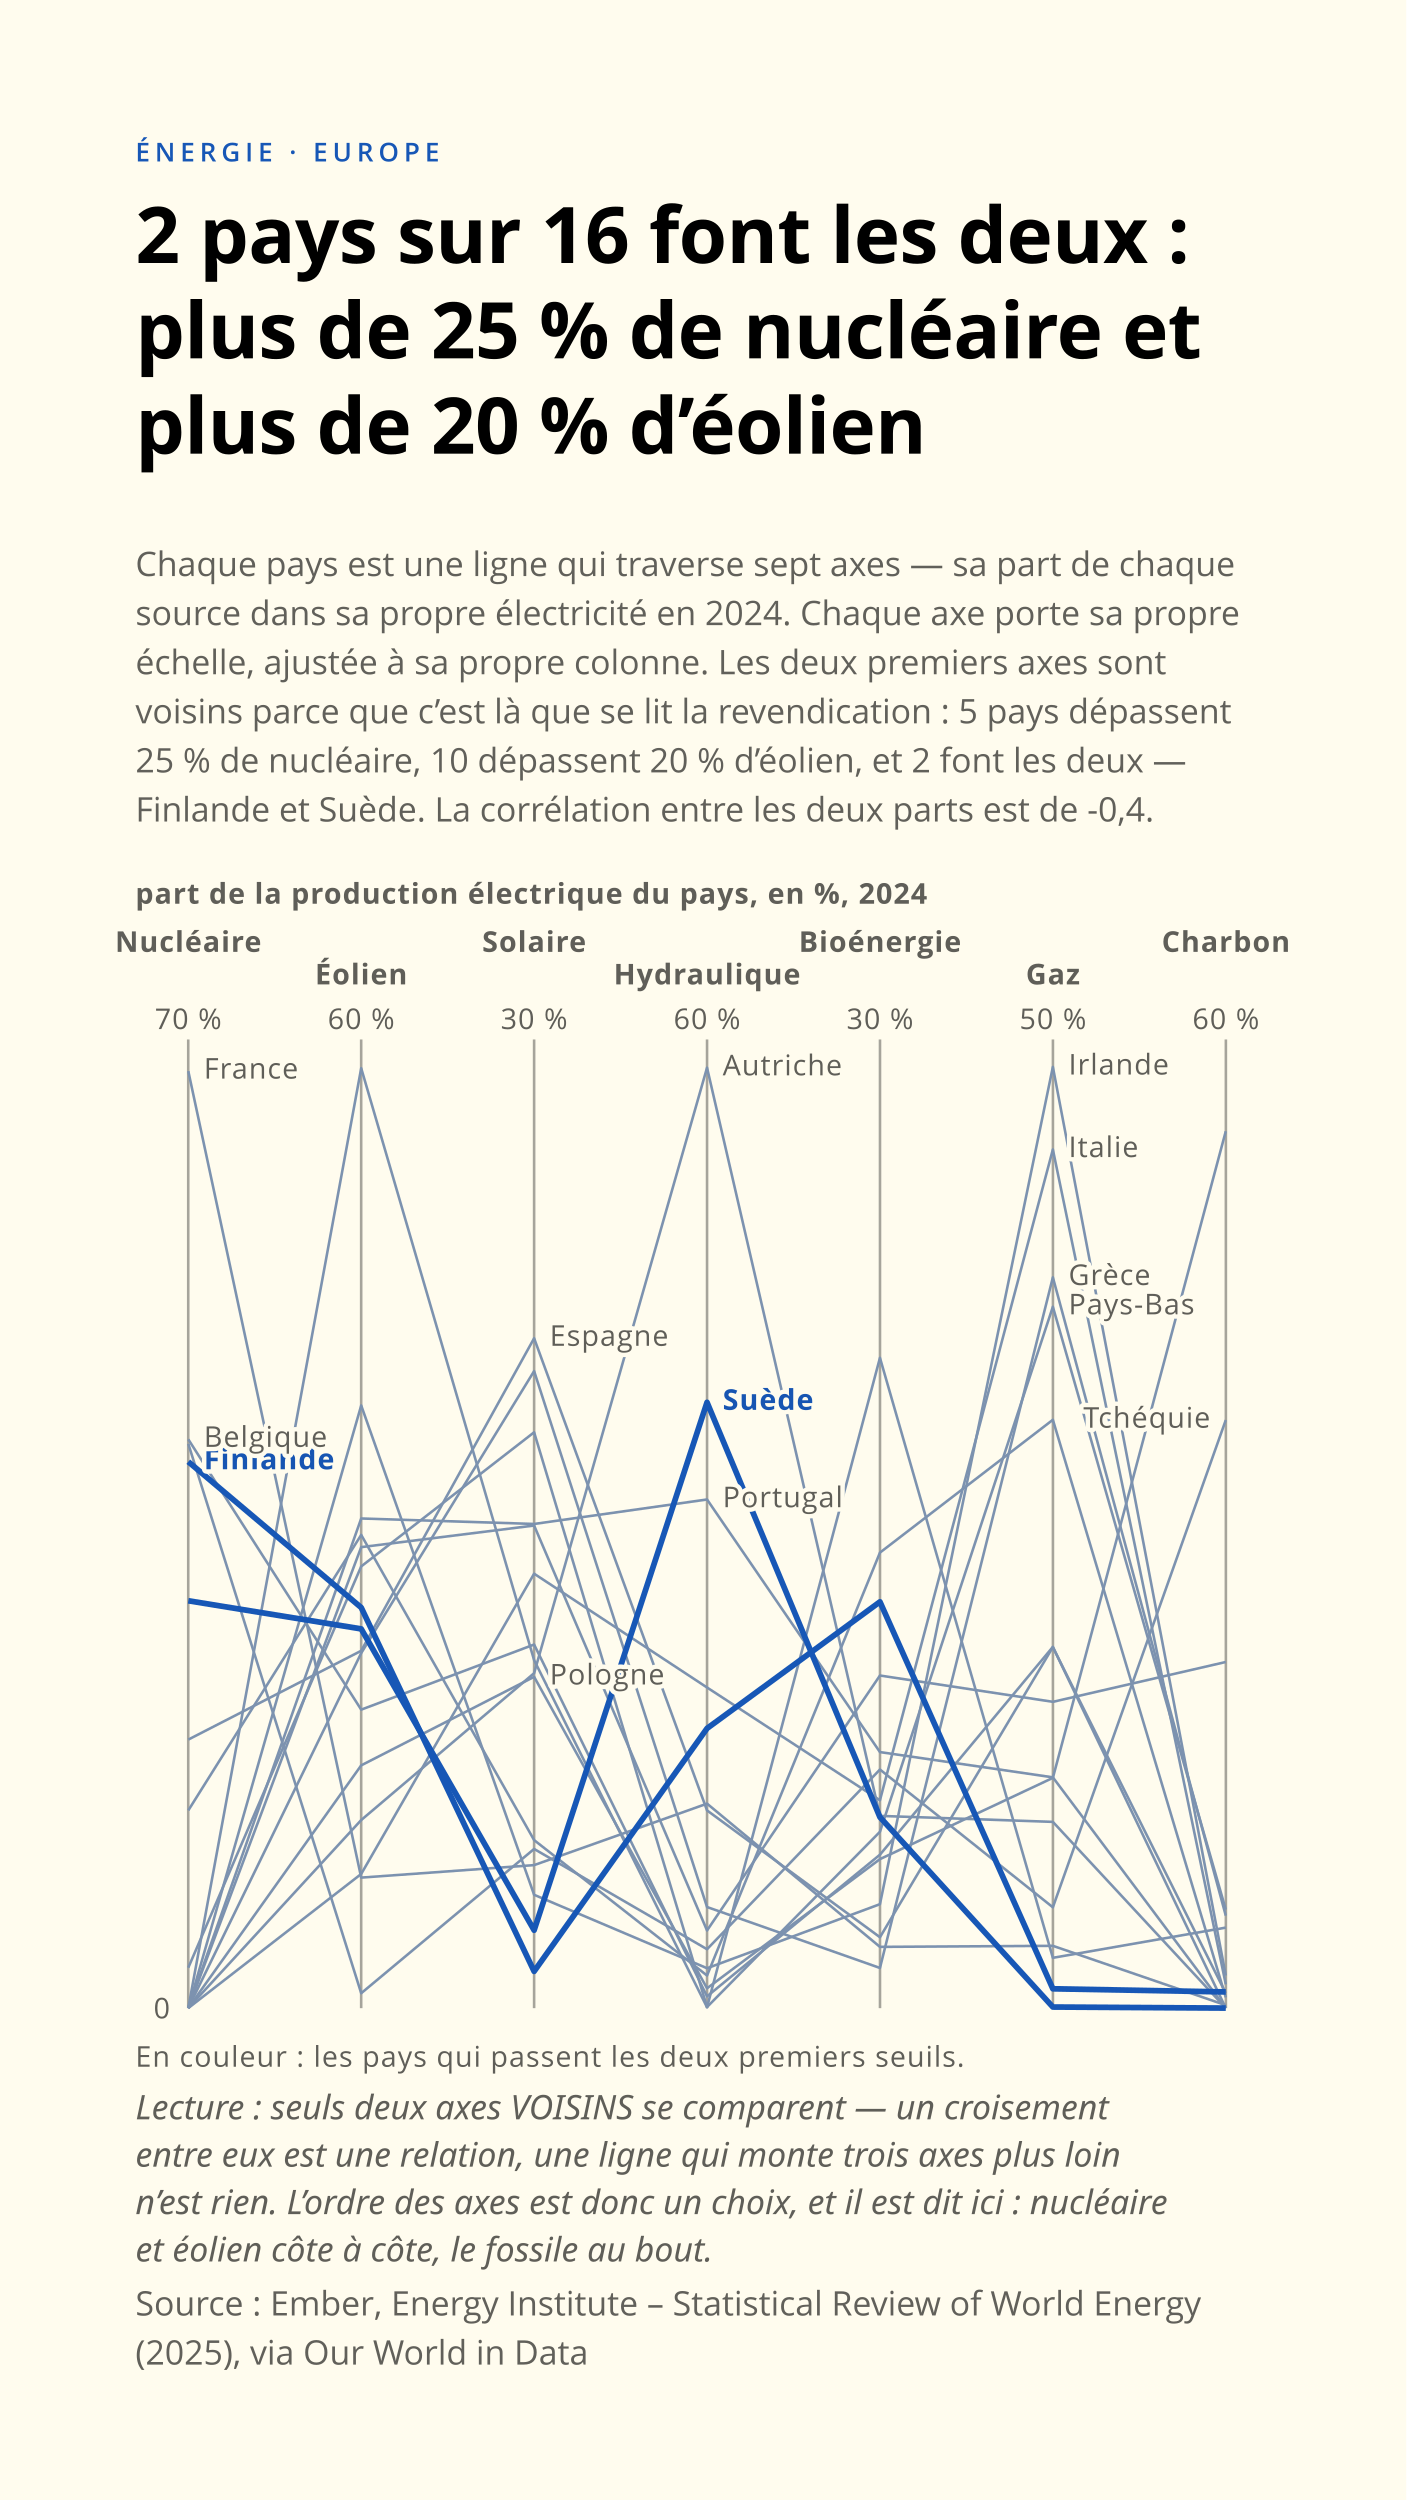
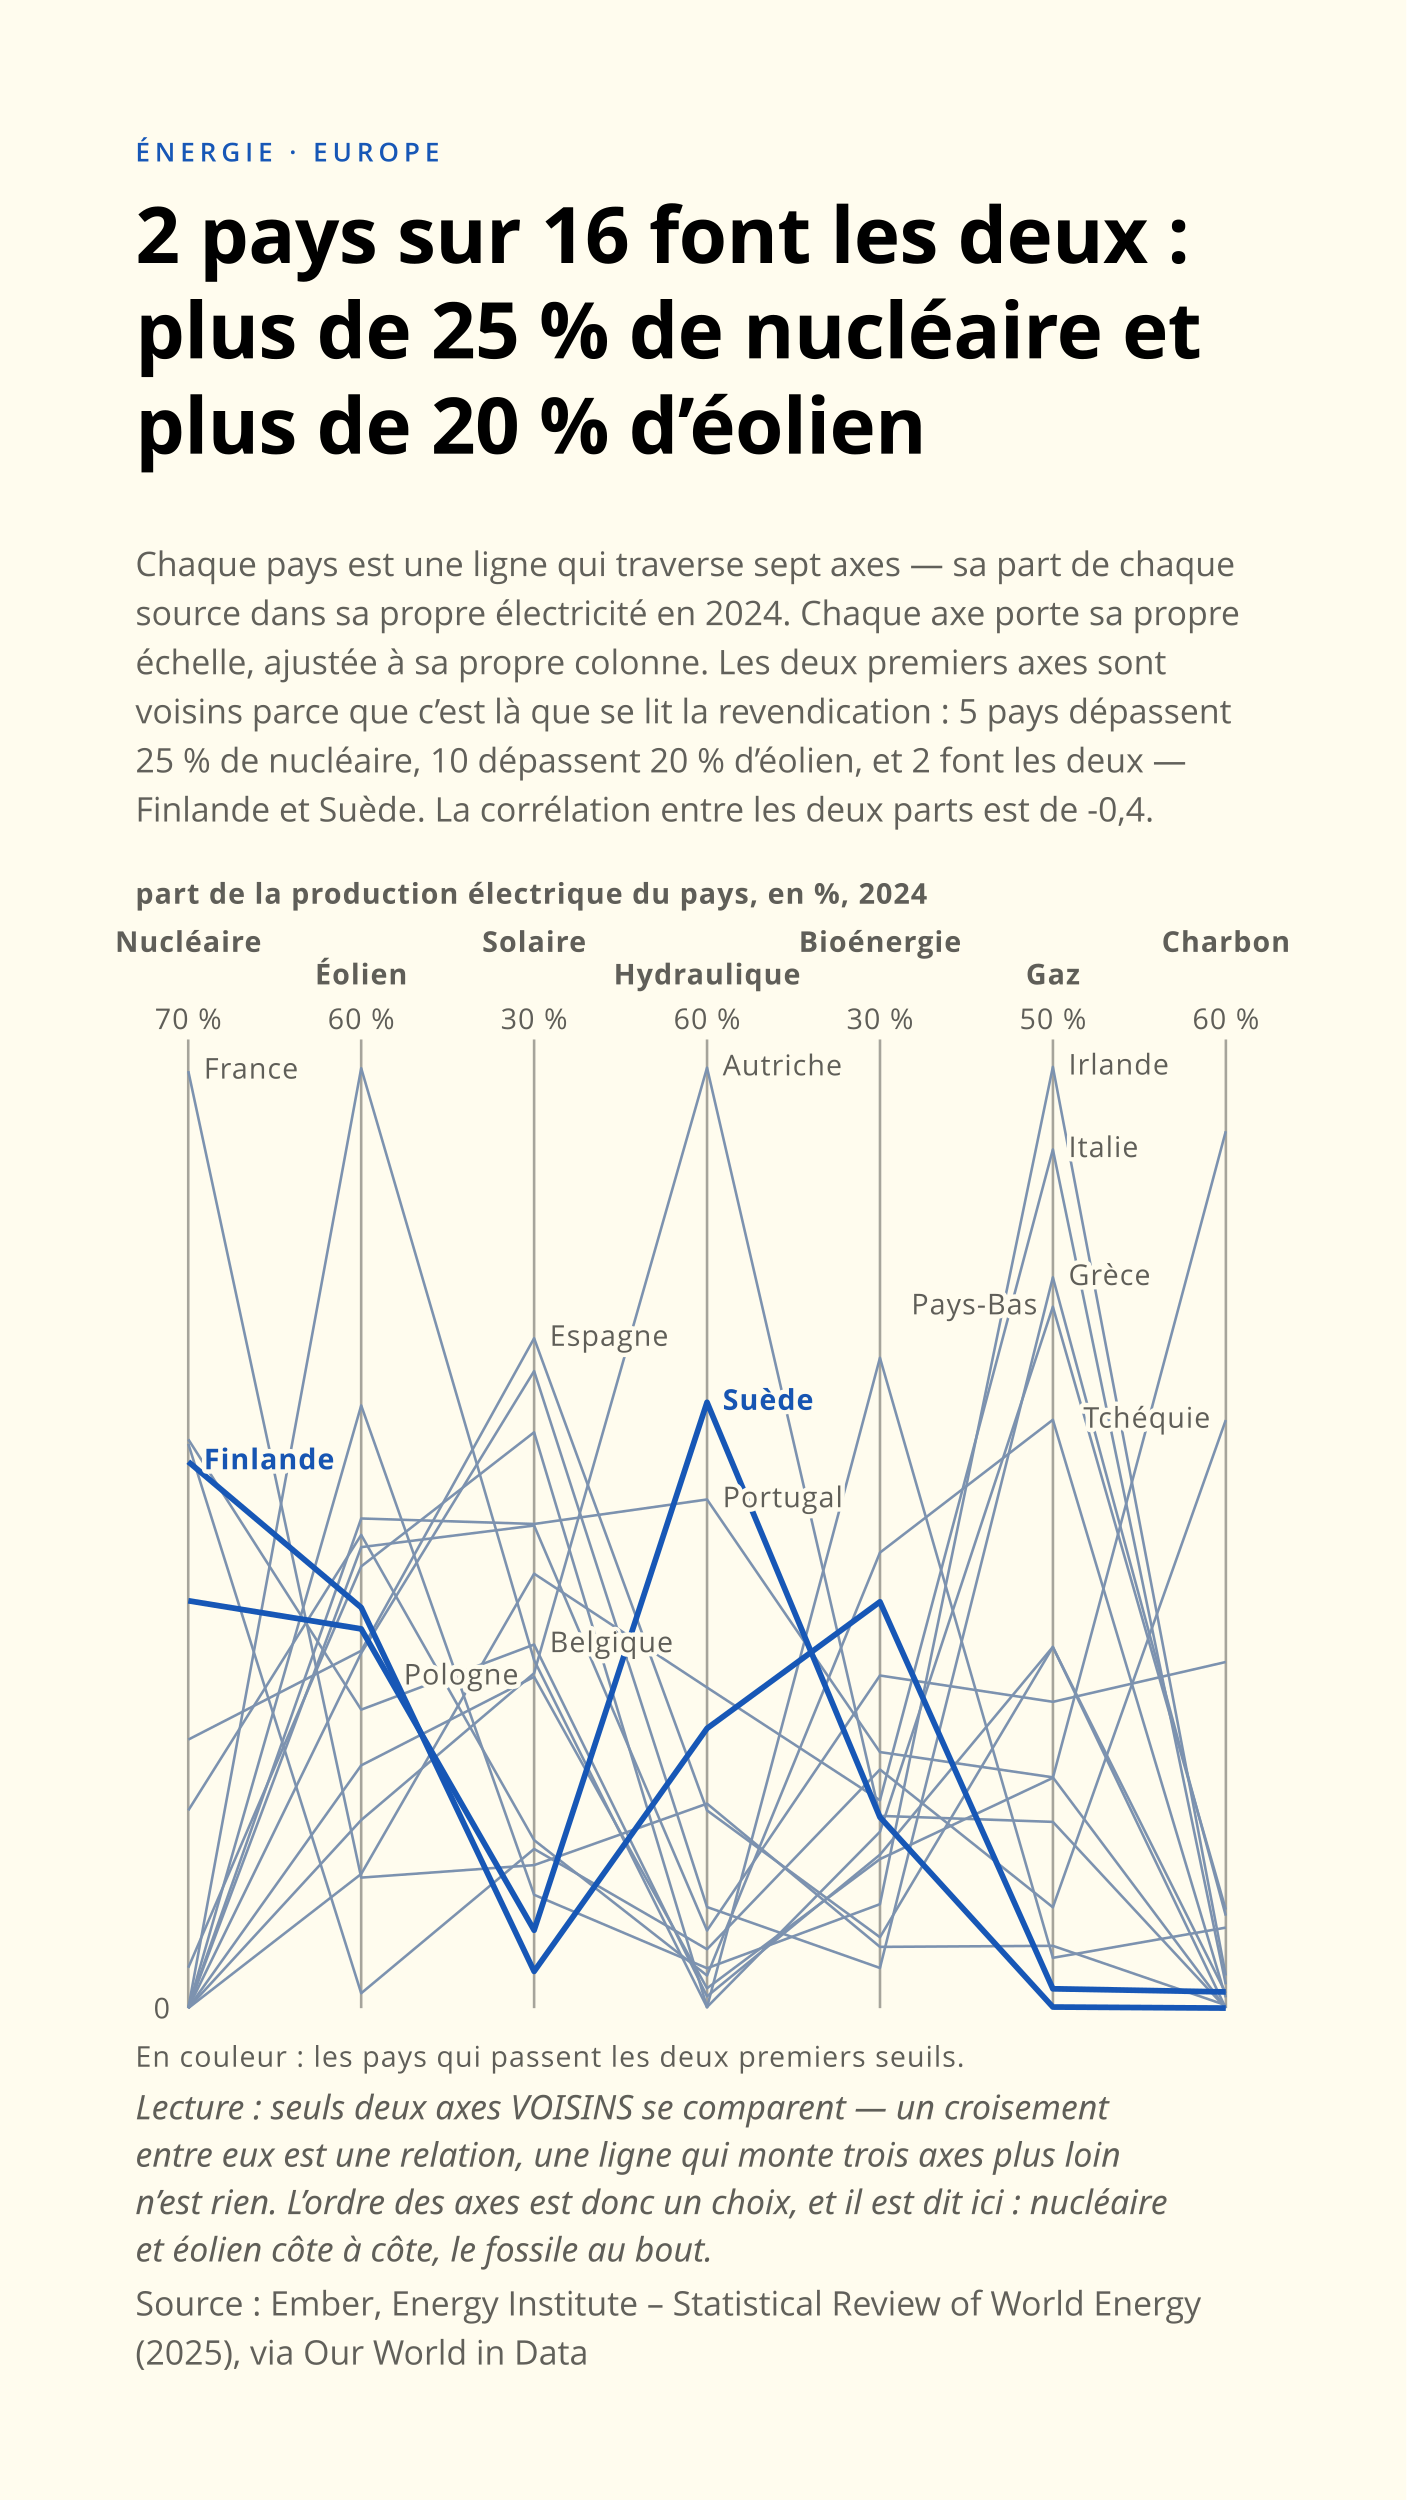
<svg xmlns="http://www.w3.org/2000/svg" width="540" height="960" viewBox="0 0 540 960" role="img" aria-label="Graphique en coordonnées parallèles : 16 pays européens, chacun une ligne traversant sept axes verticaux — nucléaire, éolien, solaire, hydraulique, bioénergie, gaz, charbon — chaque axe à sa propre échelle et portant sa part de la production du pays en 2024. Entre les deux premiers axes les lignes se croisent : 5 pays dépassent 25 % de nucléaire, 10 dépassent 20 % d’éolien, et seuls Finlande et Suède font les deux ; leurs lignes sont en couleur.">
  <rect x="0" y="0" width="540" height="960" fill="#FFFCEE" />
  <text x="52" y="62" font-family="Open Sans" font-size="10" font-weight="600" font-style="normal" letter-spacing="1.9" fill="#1757B6">ÉNERGIE · EUROPE</text>
  <text x="52" y="101" font-family="Merriweather" font-size="30" font-weight="700" font-style="normal" letter-spacing="-0.2" fill="#000000">2 pays sur 16 font les deux :</text>
  <text x="52" y="137.602" font-family="Merriweather" font-size="30" font-weight="700" font-style="normal" letter-spacing="-0.2" fill="#000000">plus de 25 % de nucléaire et</text>
  <text x="52" y="174.203" font-family="Merriweather" font-size="30" font-weight="700" font-style="normal" letter-spacing="-0.2" fill="#000000">plus de 20 % d’éolien</text>
  <text x="52" y="221.204" font-family="Open Sans" font-size="13" font-weight="400" font-style="normal" letter-spacing="0" fill="#61605a">Chaque pays est une ligne qui traverse sept axes — sa part de chaque</text>
  <text x="52" y="240.055" font-family="Open Sans" font-size="13" font-weight="400" font-style="normal" letter-spacing="0" fill="#61605a">source dans sa propre électricité en 2024. Chaque axe porte sa propre</text>
  <text x="52" y="258.906" font-family="Open Sans" font-size="13" font-weight="400" font-style="normal" letter-spacing="0" fill="#61605a">échelle, ajustée à sa propre colonne. Les deux premiers axes sont</text>
  <text x="52" y="277.757" font-family="Open Sans" font-size="13" font-weight="400" font-style="normal" letter-spacing="0" fill="#61605a">voisins parce que c’est là que se lit la revendication : 5 pays dépassent</text>
  <text x="52" y="296.607" font-family="Open Sans" font-size="13" font-weight="400" font-style="normal" letter-spacing="0" fill="#61605a">25 % de nucléaire, 10 dépassent 20 % d’éolien, et 2 font les deux —</text>
  <text x="52" y="315.458" font-family="Open Sans" font-size="13" font-weight="400" font-style="normal" letter-spacing="0" fill="#61605a">Finlande et Suède. La corrélation entre les deux parts est de -0,4.</text>
  <text x="52" y="347.026" font-family="Open Sans" font-size="11" font-weight="700" font-style="normal" letter-spacing="0.4" fill="#5f5e58">part de la production électrique du pays, en %, 2024</text>
  <g>
    <line x1="72.28" x2="72.28" y1="399.154" y2="771.134" stroke="#a6a49b" stroke-width="1" />
    <text x="72.28" y="365.521" text-anchor="middle" font-family="Open Sans" font-size="11" font-weight="700" font-style="normal" letter-spacing="0.4" fill="#5f5e58">Nucléaire</text>
  </g>
  <g>
    <line x1="138.689" x2="138.689" y1="399.154" y2="771.134" stroke="#a6a49b" stroke-width="1" />
    <text x="138.689" y="378.017" text-anchor="middle" font-family="Open Sans" font-size="11" font-weight="700" font-style="normal" letter-spacing="0.4" fill="#5f5e58">Éolien</text>
  </g>
  <g>
    <line x1="205.099" x2="205.099" y1="399.154" y2="771.134" stroke="#a6a49b" stroke-width="1" />
    <text x="205.099" y="365.521" text-anchor="middle" font-family="Open Sans" font-size="11" font-weight="700" font-style="normal" letter-spacing="0.4" fill="#5f5e58">Solaire</text>
  </g>
  <g>
    <line x1="271.508" x2="271.508" y1="399.154" y2="771.134" stroke="#a6a49b" stroke-width="1" />
    <text x="271.508" y="378.017" text-anchor="middle" font-family="Open Sans" font-size="11" font-weight="700" font-style="normal" letter-spacing="0.4" fill="#5f5e58">Hydraulique</text>
  </g>
  <g>
    <line x1="337.917" x2="337.917" y1="399.154" y2="771.134" stroke="#a6a49b" stroke-width="1" />
    <text x="337.917" y="365.521" text-anchor="middle" font-family="Open Sans" font-size="11" font-weight="700" font-style="normal" letter-spacing="0.4" fill="#5f5e58">Bioénergie</text>
  </g>
  <g>
    <line x1="404.326" x2="404.326" y1="399.154" y2="771.134" stroke="#a6a49b" stroke-width="1" />
    <text x="404.326" y="378.017" text-anchor="middle" font-family="Open Sans" font-size="11" font-weight="700" font-style="normal" letter-spacing="0.4" fill="#5f5e58">Gaz</text>
  </g>
  <g>
    <line x1="470.736" x2="470.736" y1="399.154" y2="771.134" stroke="#a6a49b" stroke-width="1" />
    <text x="470.736" y="365.521" text-anchor="middle" font-family="Open Sans" font-size="11" font-weight="700" font-style="normal" letter-spacing="0.4" fill="#5f5e58">Charbon</text>
  </g>
  <path d="M 72.3 771.1 L 138.7 698.9 L 205.1 642.5 L 271.5 410.0 L 337.9 697.3 L 404.3 699.6 L 470.7 771.1" fill="none" stroke="#7c92af" stroke-width="1" stroke-linejoin="round" />
  <path d="M 72.3 552.7 L 138.7 656.5 L 205.1 631.5 L 271.5 766.6 L 337.9 712.2 L 404.3 632.4 L 470.7 771.1" fill="none" stroke="#7c92af" stroke-width="1" stroke-linejoin="round" />
  <path d="M 72.3 554.4 L 138.7 765.4 L 205.1 710.0 L 271.5 748.5 L 337.9 679.5 L 404.3 732.4 L 470.7 545.3" fill="none" stroke="#7c92af" stroke-width="1" stroke-linejoin="round" />
  <path d="M 72.3 771.1 L 138.7 410.2 L 205.1 637.5 L 271.5 770.8 L 337.9 521.4 L 404.3 751.8 L 470.7 740.2" fill="none" stroke="#7c92af" stroke-width="1" stroke-linejoin="round" />
  <path d="M 72.3 411.3 L 138.7 721.0 L 205.1 716.2 L 271.5 692.6 L 337.9 747.6 L 404.3 747.2 L 470.7 770.0" fill="none" stroke="#7c92af" stroke-width="1" stroke-linejoin="round" />
  <path d="M 72.3 771.1 L 138.7 594.1 L 205.1 585.8 L 271.5 741.3 L 337.9 643.4 L 404.3 653.5 L 470.7 638.2" fill="none" stroke="#7c92af" stroke-width="1" stroke-linejoin="round" />
  <path d="M 72.3 771.1 L 138.7 634.8 L 205.1 526.5 L 271.5 732.3 L 337.9 755.7 L 404.3 490.5 L 470.7 735.6" fill="none" stroke="#7c92af" stroke-width="1" stroke-linejoin="round" />
  <path d="M 72.3 771.1 L 138.7 539.7 L 205.1 727.6 L 271.5 755.8 L 337.9 731.2 L 404.3 409.7 L 470.7 758.6" fill="none" stroke="#7c92af" stroke-width="1" stroke-linejoin="round" />
  <path d="M 72.3 771.1 L 138.7 719.6 L 205.1 604.3 L 271.5 648.0 L 337.9 691.3 L 404.3 441.4 L 470.7 762.0" fill="none" stroke="#7c92af" stroke-width="1" stroke-linejoin="round" />
  <path d="M 72.3 755.6 L 138.7 601.5 L 205.1 550.0 L 271.5 770.7 L 337.9 703.4 L 404.3 501.8 L 470.7 733.3" fill="none" stroke="#7c92af" stroke-width="1" stroke-linejoin="round" />
  <path d="M 72.3 771.1 L 138.7 677.9 L 205.1 643.9 L 271.5 763.5 L 337.9 713.9 L 404.3 682.7 L 470.7 434.4" fill="none" stroke="#7c92af" stroke-width="1" stroke-linejoin="round" />
  <path d="M 72.3 771.1 L 138.7 583.1 L 205.1 585.2 L 271.5 575.8 L 337.9 672.8 L 404.3 682.5 L 470.7 771.1" fill="none" stroke="#7c92af" stroke-width="1" stroke-linejoin="round" />
  <path d="M 72.3 668.0 L 138.7 633.9 L 205.1 513.9 L 271.5 695.2 L 337.9 743.9 L 404.3 632.5 L 470.7 765.4" fill="none" stroke="#7c92af" stroke-width="1" stroke-linejoin="round" />
  <path d="M 72.3 695.2 L 138.7 589.4 L 205.1 706.6 L 271.5 758.6 L 337.9 596.2 L 404.3 545.2 L 470.7 767.0" fill="none" stroke="#7c92af" stroke-width="1" stroke-linejoin="round" />
  <path d="M 72.3 561.3 L 138.7 617.3 L 205.1 757.0 L 271.5 663.7 L 337.9 615.1 L 404.3 763.7 L 470.7 764.9" fill="none" stroke="#1757B6" stroke-width="2.2" stroke-linejoin="round" />
  <path d="M 72.3 614.7 L 138.7 625.5 L 205.1 741.2 L 271.5 538.5 L 337.9 697.8 L 404.3 770.7 L 470.7 771.1" fill="none" stroke="#1757B6" stroke-width="2.2" stroke-linejoin="round" />
  <text x="72.28" y="395.154" text-anchor="middle" font-family="Open Sans" font-size="11" font-weight="500" font-style="normal" letter-spacing="0.4" fill="#5f5e58">70 %</text>
  <text x="138.689" y="395.154" text-anchor="middle" font-family="Open Sans" font-size="11" font-weight="500" font-style="normal" letter-spacing="0.4" fill="#5f5e58">60 %</text>
  <text x="205.099" y="395.154" text-anchor="middle" font-family="Open Sans" font-size="11" font-weight="500" font-style="normal" letter-spacing="0.4" fill="#5f5e58">30 %</text>
  <text x="271.508" y="395.154" text-anchor="middle" font-family="Open Sans" font-size="11" font-weight="500" font-style="normal" letter-spacing="0.4" fill="#5f5e58">60 %</text>
  <text x="337.917" y="395.154" text-anchor="middle" font-family="Open Sans" font-size="11" font-weight="500" font-style="normal" letter-spacing="0.4" fill="#5f5e58">30 %</text>
  <text x="404.326" y="395.154" text-anchor="middle" font-family="Open Sans" font-size="11" font-weight="500" font-style="normal" letter-spacing="0.4" fill="#5f5e58">50 %</text>
  <text x="470.736" y="395.154" text-anchor="middle" font-family="Open Sans" font-size="11" font-weight="500" font-style="normal" letter-spacing="0.4" fill="#5f5e58">60 %</text>
  <text x="65.28" y="775.06" text-anchor="end" font-family="Open Sans" font-size="11" font-weight="500" font-style="normal" letter-spacing="0.4" fill="#5f5e58">0</text>
  <g>
    <text x="78.28" y="564.204" text-anchor="start" font-family="Open Sans" font-size="11" font-weight="700" font-style="normal" letter-spacing="0.4" fill="none" stroke="#FFFCEE" stroke-width="3.4" stroke-linejoin="round">Finlande</text>
    <text x="78.28" y="564.204" text-anchor="start" font-family="Open Sans" font-size="11" font-weight="700" font-style="normal" letter-spacing="0.4" fill="#1755b2">Finlande</text>
  </g>
  <g>
    <text x="277.508" y="541.379" text-anchor="start" font-family="Open Sans" font-size="11" font-weight="700" font-style="normal" letter-spacing="0.4" fill="none" stroke="#FFFCEE" stroke-width="3.4" stroke-linejoin="round">Suède</text>
    <text x="277.508" y="541.379" text-anchor="start" font-family="Open Sans" font-size="11" font-weight="700" font-style="normal" letter-spacing="0.4" fill="#1755b2">Suède</text>
  </g>
  <g>
    <text x="277.508" y="412.92" text-anchor="start" font-family="Open Sans" font-size="11" font-weight="500" font-style="normal" letter-spacing="0.4" fill="none" stroke="#FFFCEE" stroke-width="3.4" stroke-linejoin="round">Autriche</text>
    <text x="277.508" y="412.92" text-anchor="start" font-family="Open Sans" font-size="11" font-weight="500" font-style="normal" letter-spacing="0.4" fill="#5f5e58">Autriche</text>
  </g>
  <g>
-     <text x="78.28" y="555.586" text-anchor="start" font-family="Open Sans" font-size="11" font-weight="500" font-style="normal" letter-spacing="0.4" fill="none" stroke="#FFFCEE" stroke-width="3.4" stroke-linejoin="round">Belgique</text>
-     <text x="78.28" y="555.586" text-anchor="start" font-family="Open Sans" font-size="11" font-weight="500" font-style="normal" letter-spacing="0.4" fill="#5f5e58">Belgique</text>
+     <text x="211.099" y="634.423" text-anchor="start" font-family="Open Sans" font-size="11" font-weight="500" font-style="normal" letter-spacing="0.4" fill="none" stroke="#FFFCEE" stroke-width="3.4" stroke-linejoin="round">Belgique</text>
+     <text x="211.099" y="634.423" text-anchor="start" font-family="Open Sans" font-size="11" font-weight="500" font-style="normal" letter-spacing="0.4" fill="#5f5e58">Belgique</text>
  </g>
  <g>
    <text x="464.736" y="548.246" text-anchor="end" font-family="Open Sans" font-size="11" font-weight="500" font-style="normal" letter-spacing="0.4" fill="none" stroke="#FFFCEE" stroke-width="3.4" stroke-linejoin="round">Tchéquie</text>
    <text x="464.736" y="548.246" text-anchor="end" font-family="Open Sans" font-size="11" font-weight="500" font-style="normal" letter-spacing="0.4" fill="#5f5e58">Tchéquie</text>
  </g>
  <g>
    <text x="78.28" y="414.185" text-anchor="start" font-family="Open Sans" font-size="11" font-weight="500" font-style="normal" letter-spacing="0.4" fill="none" stroke="#FFFCEE" stroke-width="3.4" stroke-linejoin="round">France</text>
    <text x="78.28" y="414.185" text-anchor="start" font-family="Open Sans" font-size="11" font-weight="500" font-style="normal" letter-spacing="0.4" fill="#5f5e58">France</text>
  </g>
  <g>
    <text x="410.326" y="493.446" text-anchor="start" font-family="Open Sans" font-size="11" font-weight="500" font-style="normal" letter-spacing="0.4" fill="none" stroke="#FFFCEE" stroke-width="3.4" stroke-linejoin="round">Grèce</text>
    <text x="410.326" y="493.446" text-anchor="start" font-family="Open Sans" font-size="11" font-weight="500" font-style="normal" letter-spacing="0.4" fill="#5f5e58">Grèce</text>
  </g>
  <g>
    <text x="410.326" y="412.613" text-anchor="start" font-family="Open Sans" font-size="11" font-weight="500" font-style="normal" letter-spacing="0.4" fill="none" stroke="#FFFCEE" stroke-width="3.4" stroke-linejoin="round">Irlande</text>
    <text x="410.326" y="412.613" text-anchor="start" font-family="Open Sans" font-size="11" font-weight="500" font-style="normal" letter-spacing="0.4" fill="#5f5e58">Irlande</text>
  </g>
  <g>
    <text x="410.326" y="444.317" text-anchor="start" font-family="Open Sans" font-size="11" font-weight="500" font-style="normal" letter-spacing="0.4" fill="none" stroke="#FFFCEE" stroke-width="3.4" stroke-linejoin="round">Italie</text>
    <text x="410.326" y="444.317" text-anchor="start" font-family="Open Sans" font-size="11" font-weight="500" font-style="normal" letter-spacing="0.4" fill="#5f5e58">Italie</text>
  </g>
  <g>
-     <text x="410.326" y="504.707" text-anchor="start" font-family="Open Sans" font-size="11" font-weight="500" font-style="normal" letter-spacing="0.4" fill="none" stroke="#FFFCEE" stroke-width="3.4" stroke-linejoin="round">Pays-Bas</text>
-     <text x="410.326" y="504.707" text-anchor="start" font-family="Open Sans" font-size="11" font-weight="500" font-style="normal" letter-spacing="0.4" fill="#5f5e58">Pays-Bas</text>
+     <text x="398.326" y="504.707" text-anchor="end" font-family="Open Sans" font-size="11" font-weight="500" font-style="normal" letter-spacing="0.4" fill="none" stroke="#FFFCEE" stroke-width="3.4" stroke-linejoin="round">Pays-Bas</text>
+     <text x="398.326" y="504.707" text-anchor="end" font-family="Open Sans" font-size="11" font-weight="500" font-style="normal" letter-spacing="0.4" fill="#5f5e58">Pays-Bas</text>
  </g>
  <g>
-     <text x="211.099" y="646.84" text-anchor="start" font-family="Open Sans" font-size="11" font-weight="500" font-style="normal" letter-spacing="0.4" fill="none" stroke="#FFFCEE" stroke-width="3.4" stroke-linejoin="round">Pologne</text>
-     <text x="211.099" y="646.84" text-anchor="start" font-family="Open Sans" font-size="11" font-weight="500" font-style="normal" letter-spacing="0.4" fill="#5f5e58">Pologne</text>
+     <text x="199.099" y="646.84" text-anchor="end" font-family="Open Sans" font-size="11" font-weight="500" font-style="normal" letter-spacing="0.4" fill="none" stroke="#FFFCEE" stroke-width="3.4" stroke-linejoin="round">Pologne</text>
+     <text x="199.099" y="646.84" text-anchor="end" font-family="Open Sans" font-size="11" font-weight="500" font-style="normal" letter-spacing="0.4" fill="#5f5e58">Pologne</text>
  </g>
  <g>
    <text x="277.508" y="578.772" text-anchor="start" font-family="Open Sans" font-size="11" font-weight="500" font-style="normal" letter-spacing="0.4" fill="none" stroke="#FFFCEE" stroke-width="3.4" stroke-linejoin="round">Portugal</text>
    <text x="277.508" y="578.772" text-anchor="start" font-family="Open Sans" font-size="11" font-weight="500" font-style="normal" letter-spacing="0.4" fill="#5f5e58">Portugal</text>
  </g>
  <g>
    <text x="211.099" y="516.797" text-anchor="start" font-family="Open Sans" font-size="11" font-weight="500" font-style="normal" letter-spacing="0.4" fill="none" stroke="#FFFCEE" stroke-width="3.4" stroke-linejoin="round">Espagne</text>
    <text x="211.099" y="516.797" text-anchor="start" font-family="Open Sans" font-size="11" font-weight="500" font-style="normal" letter-spacing="0.4" fill="#5f5e58">Espagne</text>
  </g>
  <text x="52" y="793.629" font-family="Open Sans" font-size="11" font-weight="500" font-style="normal" letter-spacing="0.4" fill="#5f5e58">En couleur : les pays qui passent les deux premiers seuils.</text>
  <text x="52" y="813.811" font-family="Merriweather" font-size="13" font-weight="400" font-style="italic" letter-spacing="0" fill="#5f5e58">Lecture : seuls deux axes VOISINS se comparent — un croisement</text>
  <text x="52" y="832.012" font-family="Merriweather" font-size="13" font-weight="400" font-style="italic" letter-spacing="0" fill="#5f5e58">entre eux est une relation, une ligne qui monte trois axes plus loin</text>
  <text x="52" y="850.213" font-family="Merriweather" font-size="13" font-weight="400" font-style="italic" letter-spacing="0" fill="#5f5e58">n’est rien. L’ordre des axes est donc un choix, et il est dit ici : nucléaire</text>
  <text x="52" y="868.413" font-family="Merriweather" font-size="13" font-weight="400" font-style="italic" letter-spacing="0" fill="#5f5e58">et éolien côte à côte, le fossile au bout.</text>
  <text x="52" y="889.149" font-family="Open Sans" font-size="13" font-weight="400" font-style="normal" letter-spacing="0" fill="#61605a">Source : Ember, Energy Institute – Statistical Review of World Energy</text>
  <text x="52" y="908" font-family="Open Sans" font-size="13" font-weight="400" font-style="normal" letter-spacing="0" fill="#61605a">(2025), via Our World in Data</text>
</svg>
